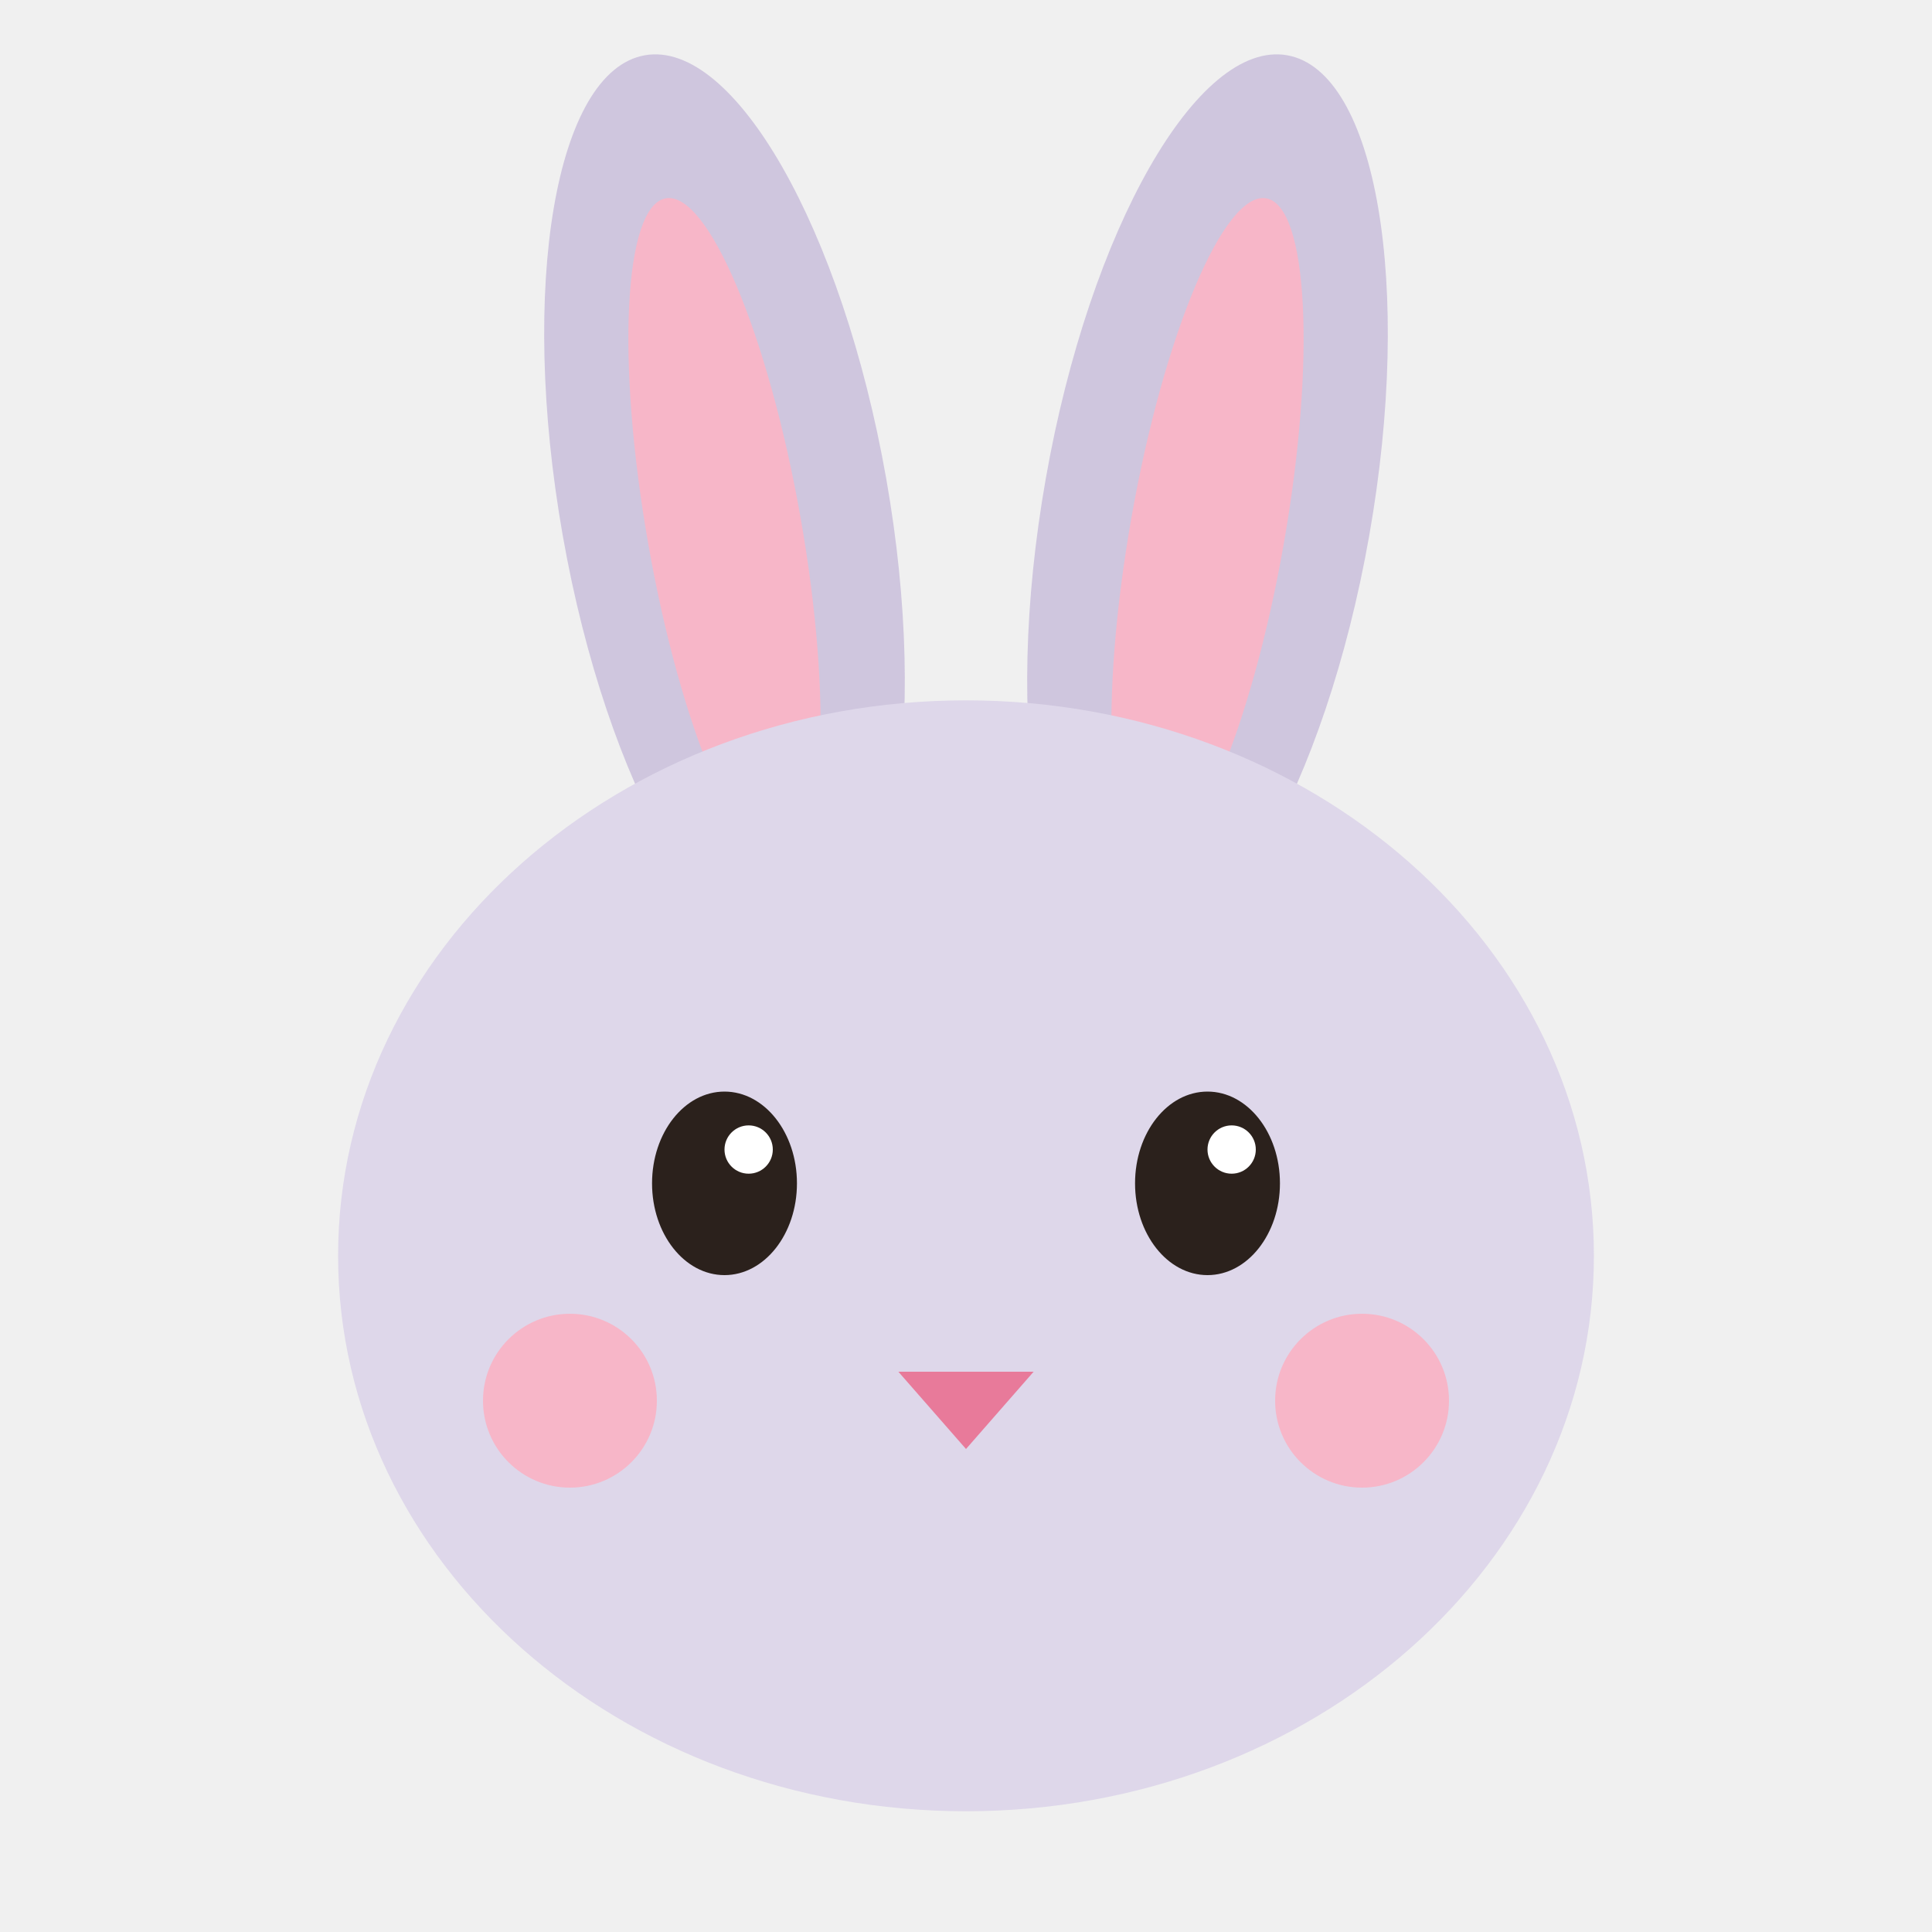
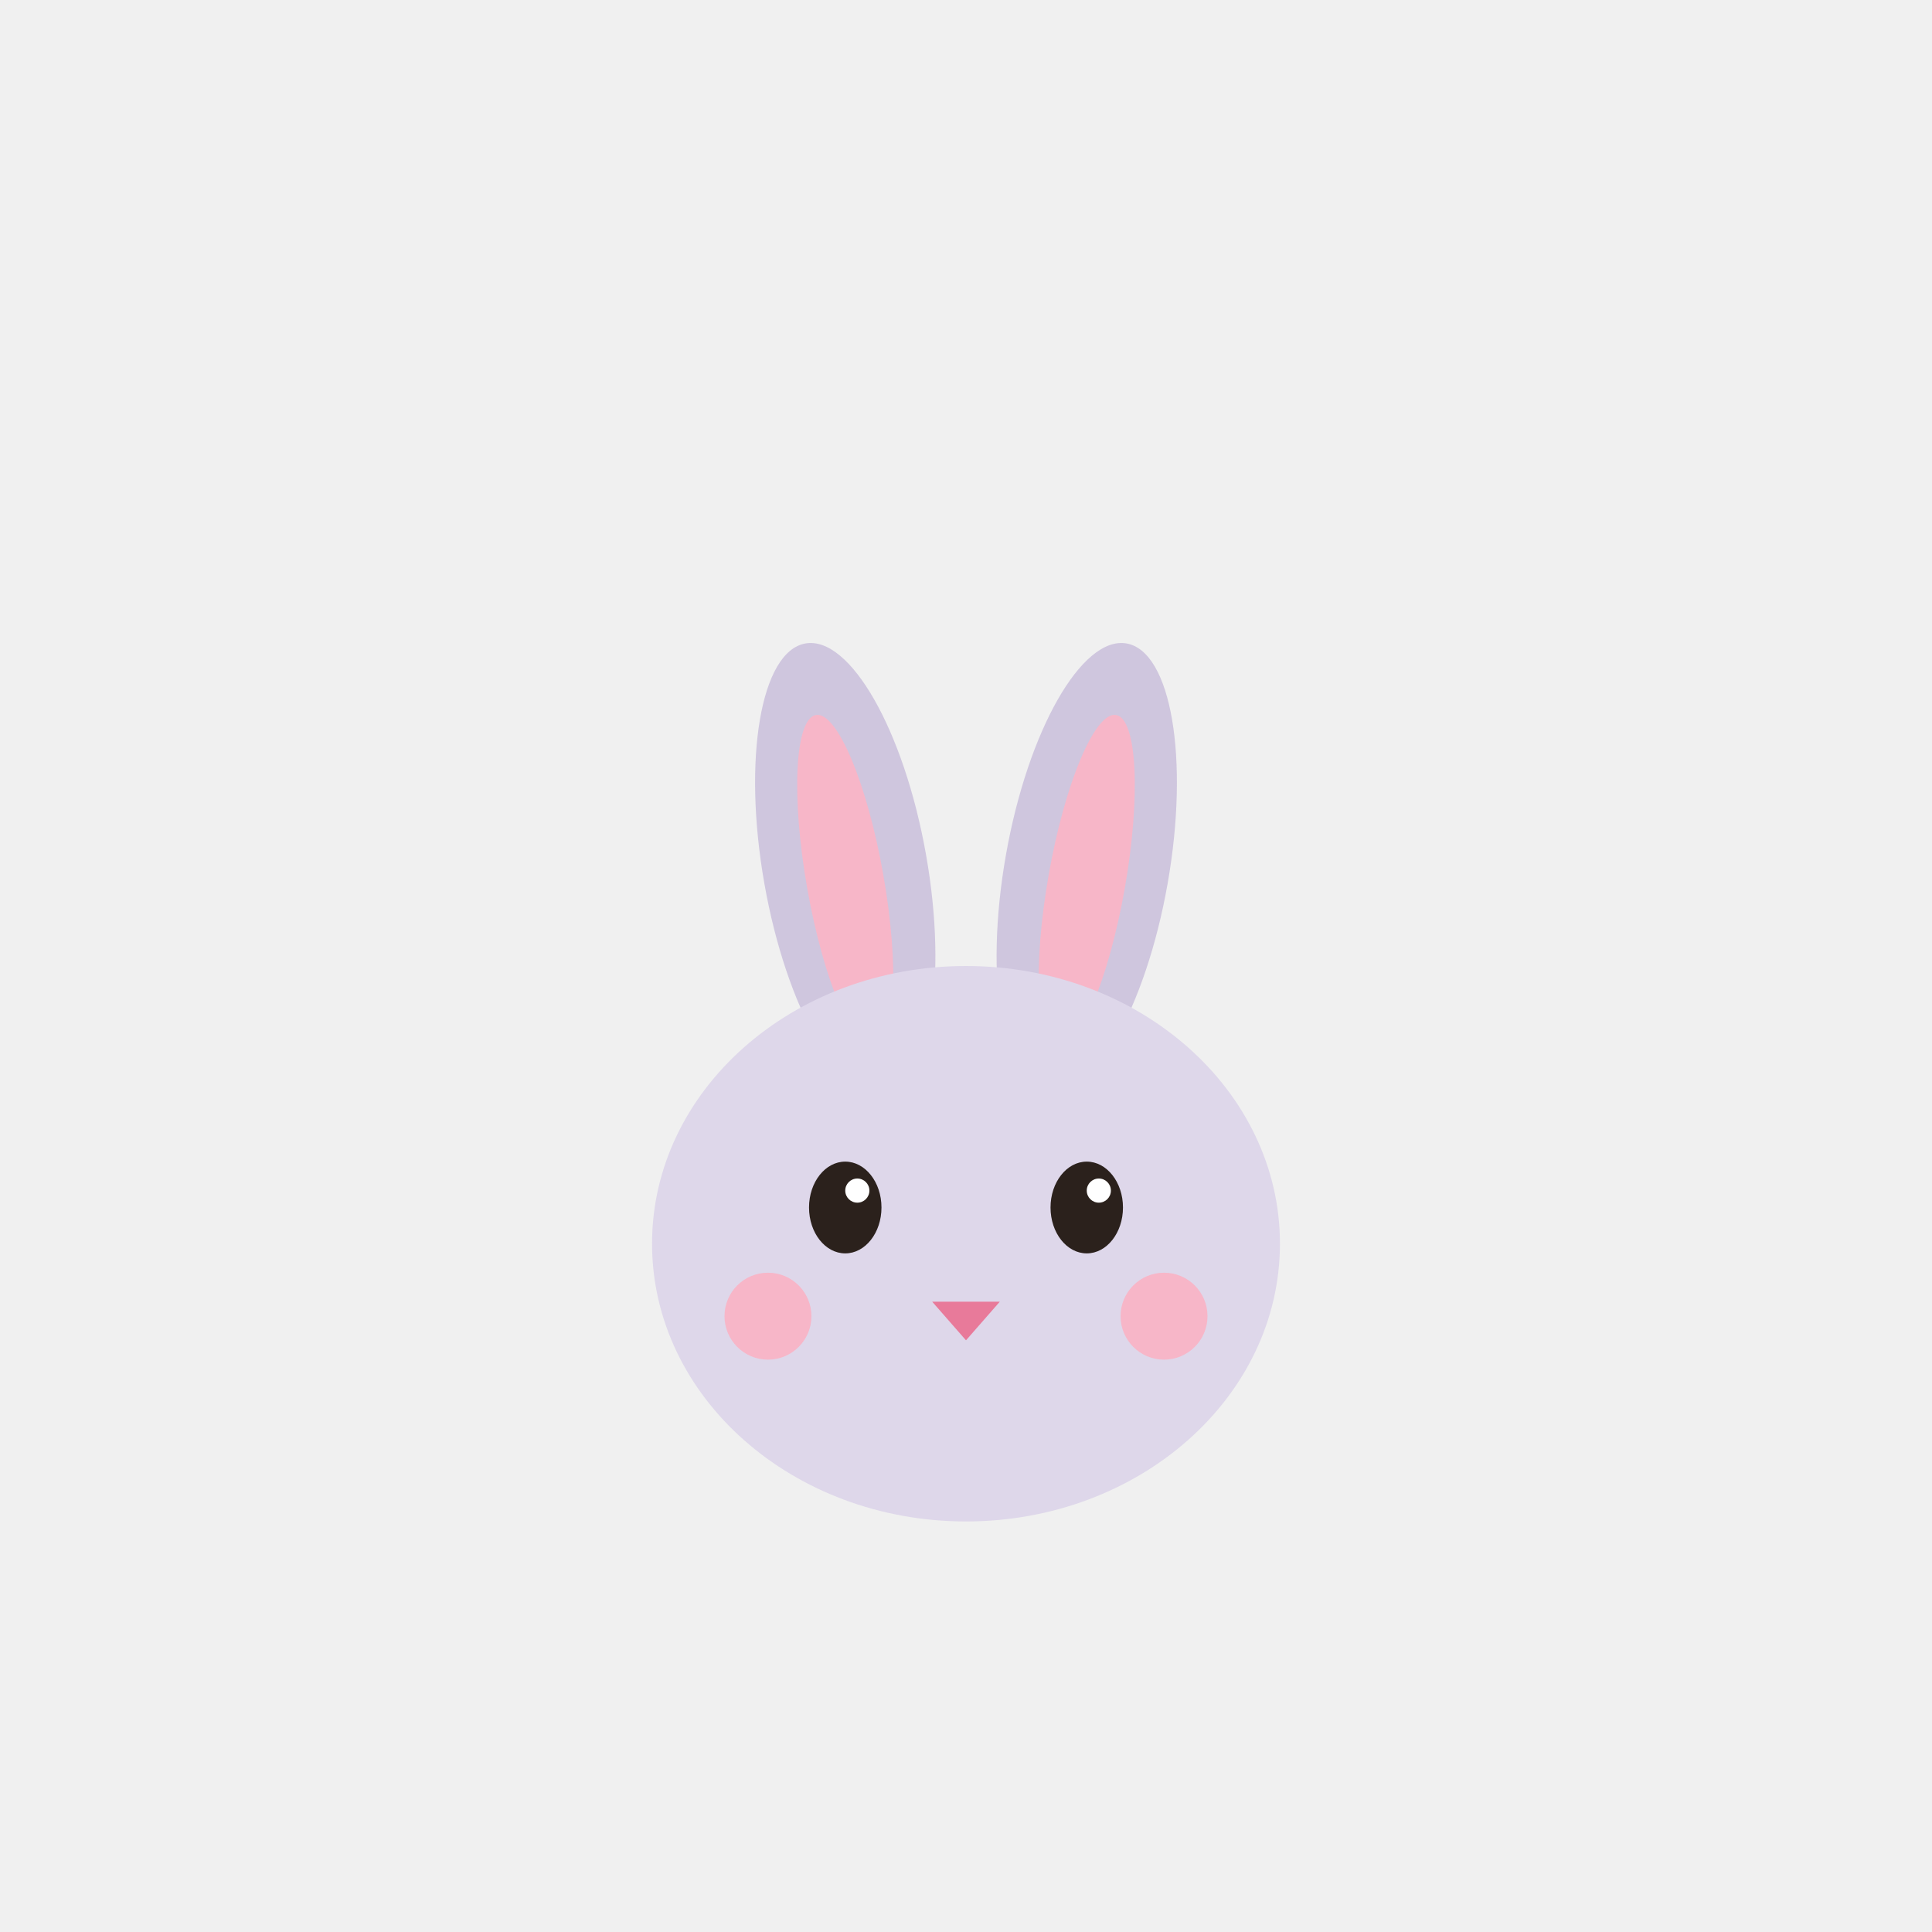
- <svg xmlns="http://www.w3.org/2000/svg" width="400" height="400" viewBox="0 0 400 400">
+ <svg xmlns="http://www.w3.org/2000/svg" width="800" height="800" viewBox="-200 -255 800 800">
  <ellipse cx="150" cy="105" rx="34" ry="95" fill="#CFC6DE" transform="rotate(-10 150 105)" />
  <ellipse cx="250" cy="105" rx="34" ry="95" fill="#CFC6DE" transform="rotate(10 250 105)" />
  <ellipse cx="150" cy="110" rx="16" ry="70" fill="#F7B6C8" transform="rotate(-10 150 110)" />
  <ellipse cx="250" cy="110" rx="16" ry="70" fill="#F7B6C8" transform="rotate(10 250 110)" />
  <ellipse cx="200" cy="260" rx="130" ry="115" fill="#DED7EA" />
  <ellipse cx="150" cy="245" rx="15" ry="19" fill="#2B211C" />
  <ellipse cx="250" cy="245" rx="15" ry="19" fill="#2B211C" />
  <circle cx="155" cy="238" r="5" fill="#FFFFFF" />
  <circle cx="255" cy="238" r="5" fill="#FFFFFF" />
  <circle cx="118" cy="290" r="18" fill="#F7B6C8" />
  <circle cx="282" cy="290" r="18" fill="#F7B6C8" />
  <path d="M186 284 L214 284 L200 300 Z" fill="#E87A9A" />
</svg>
